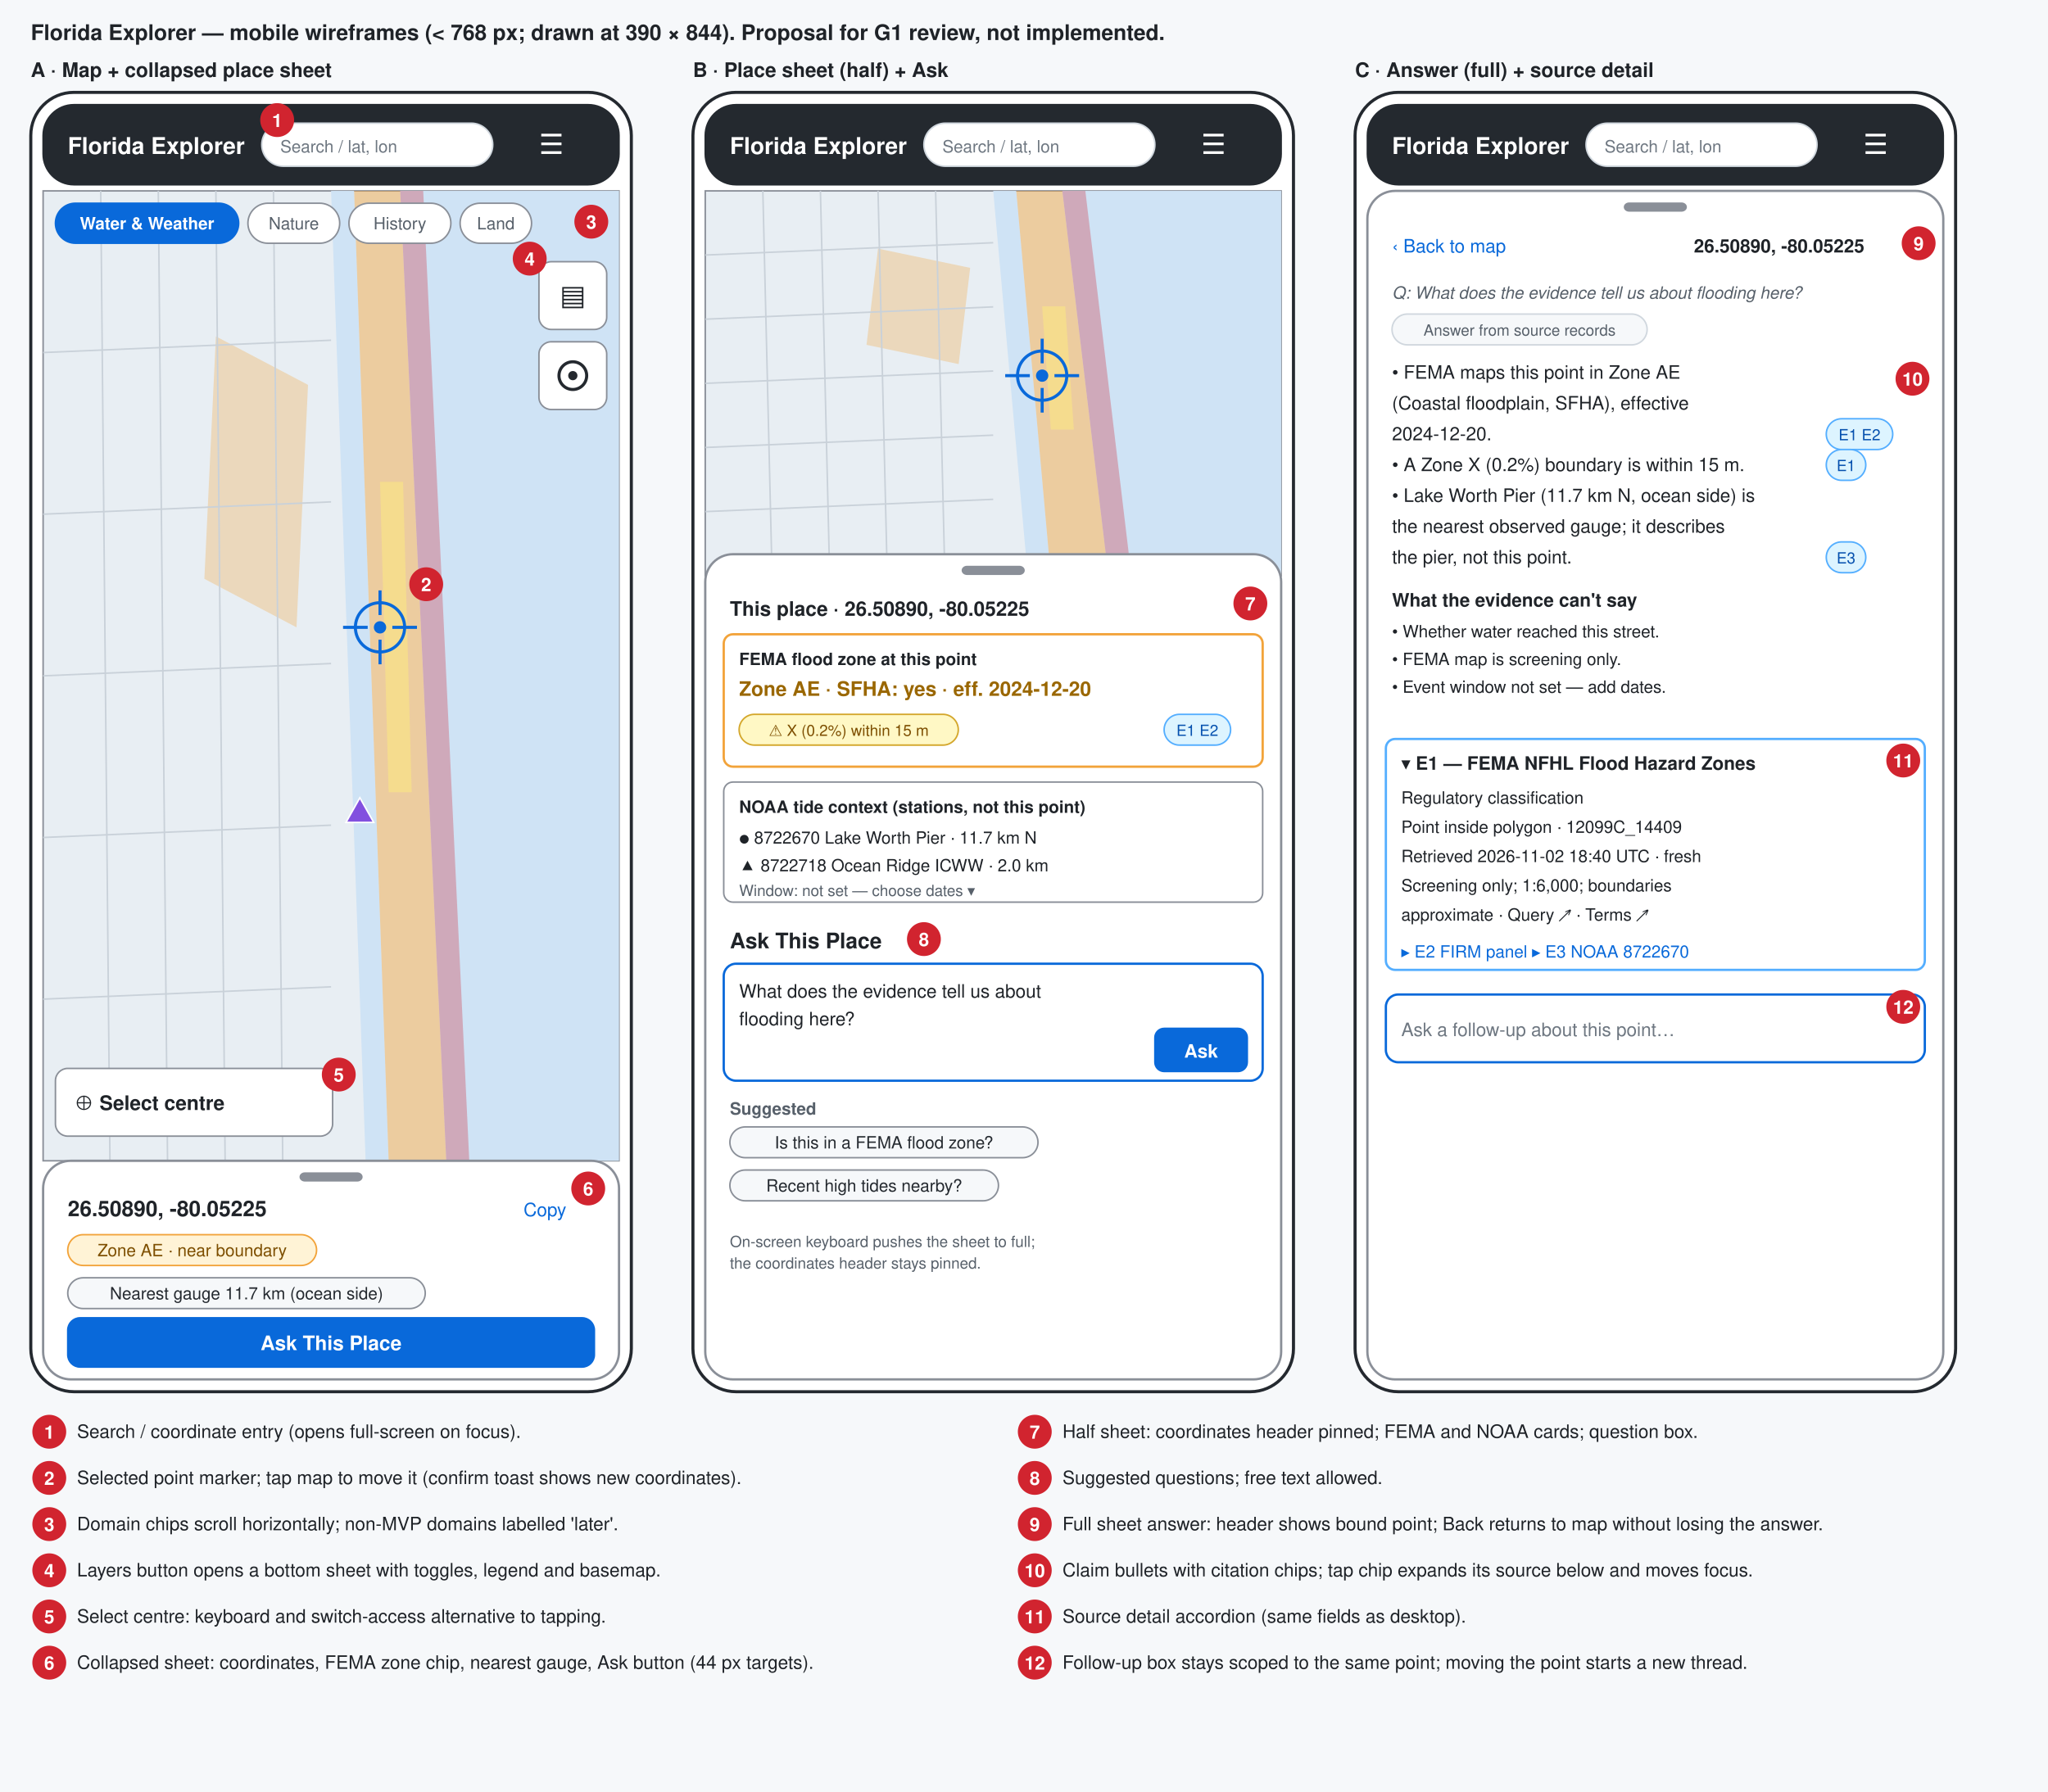
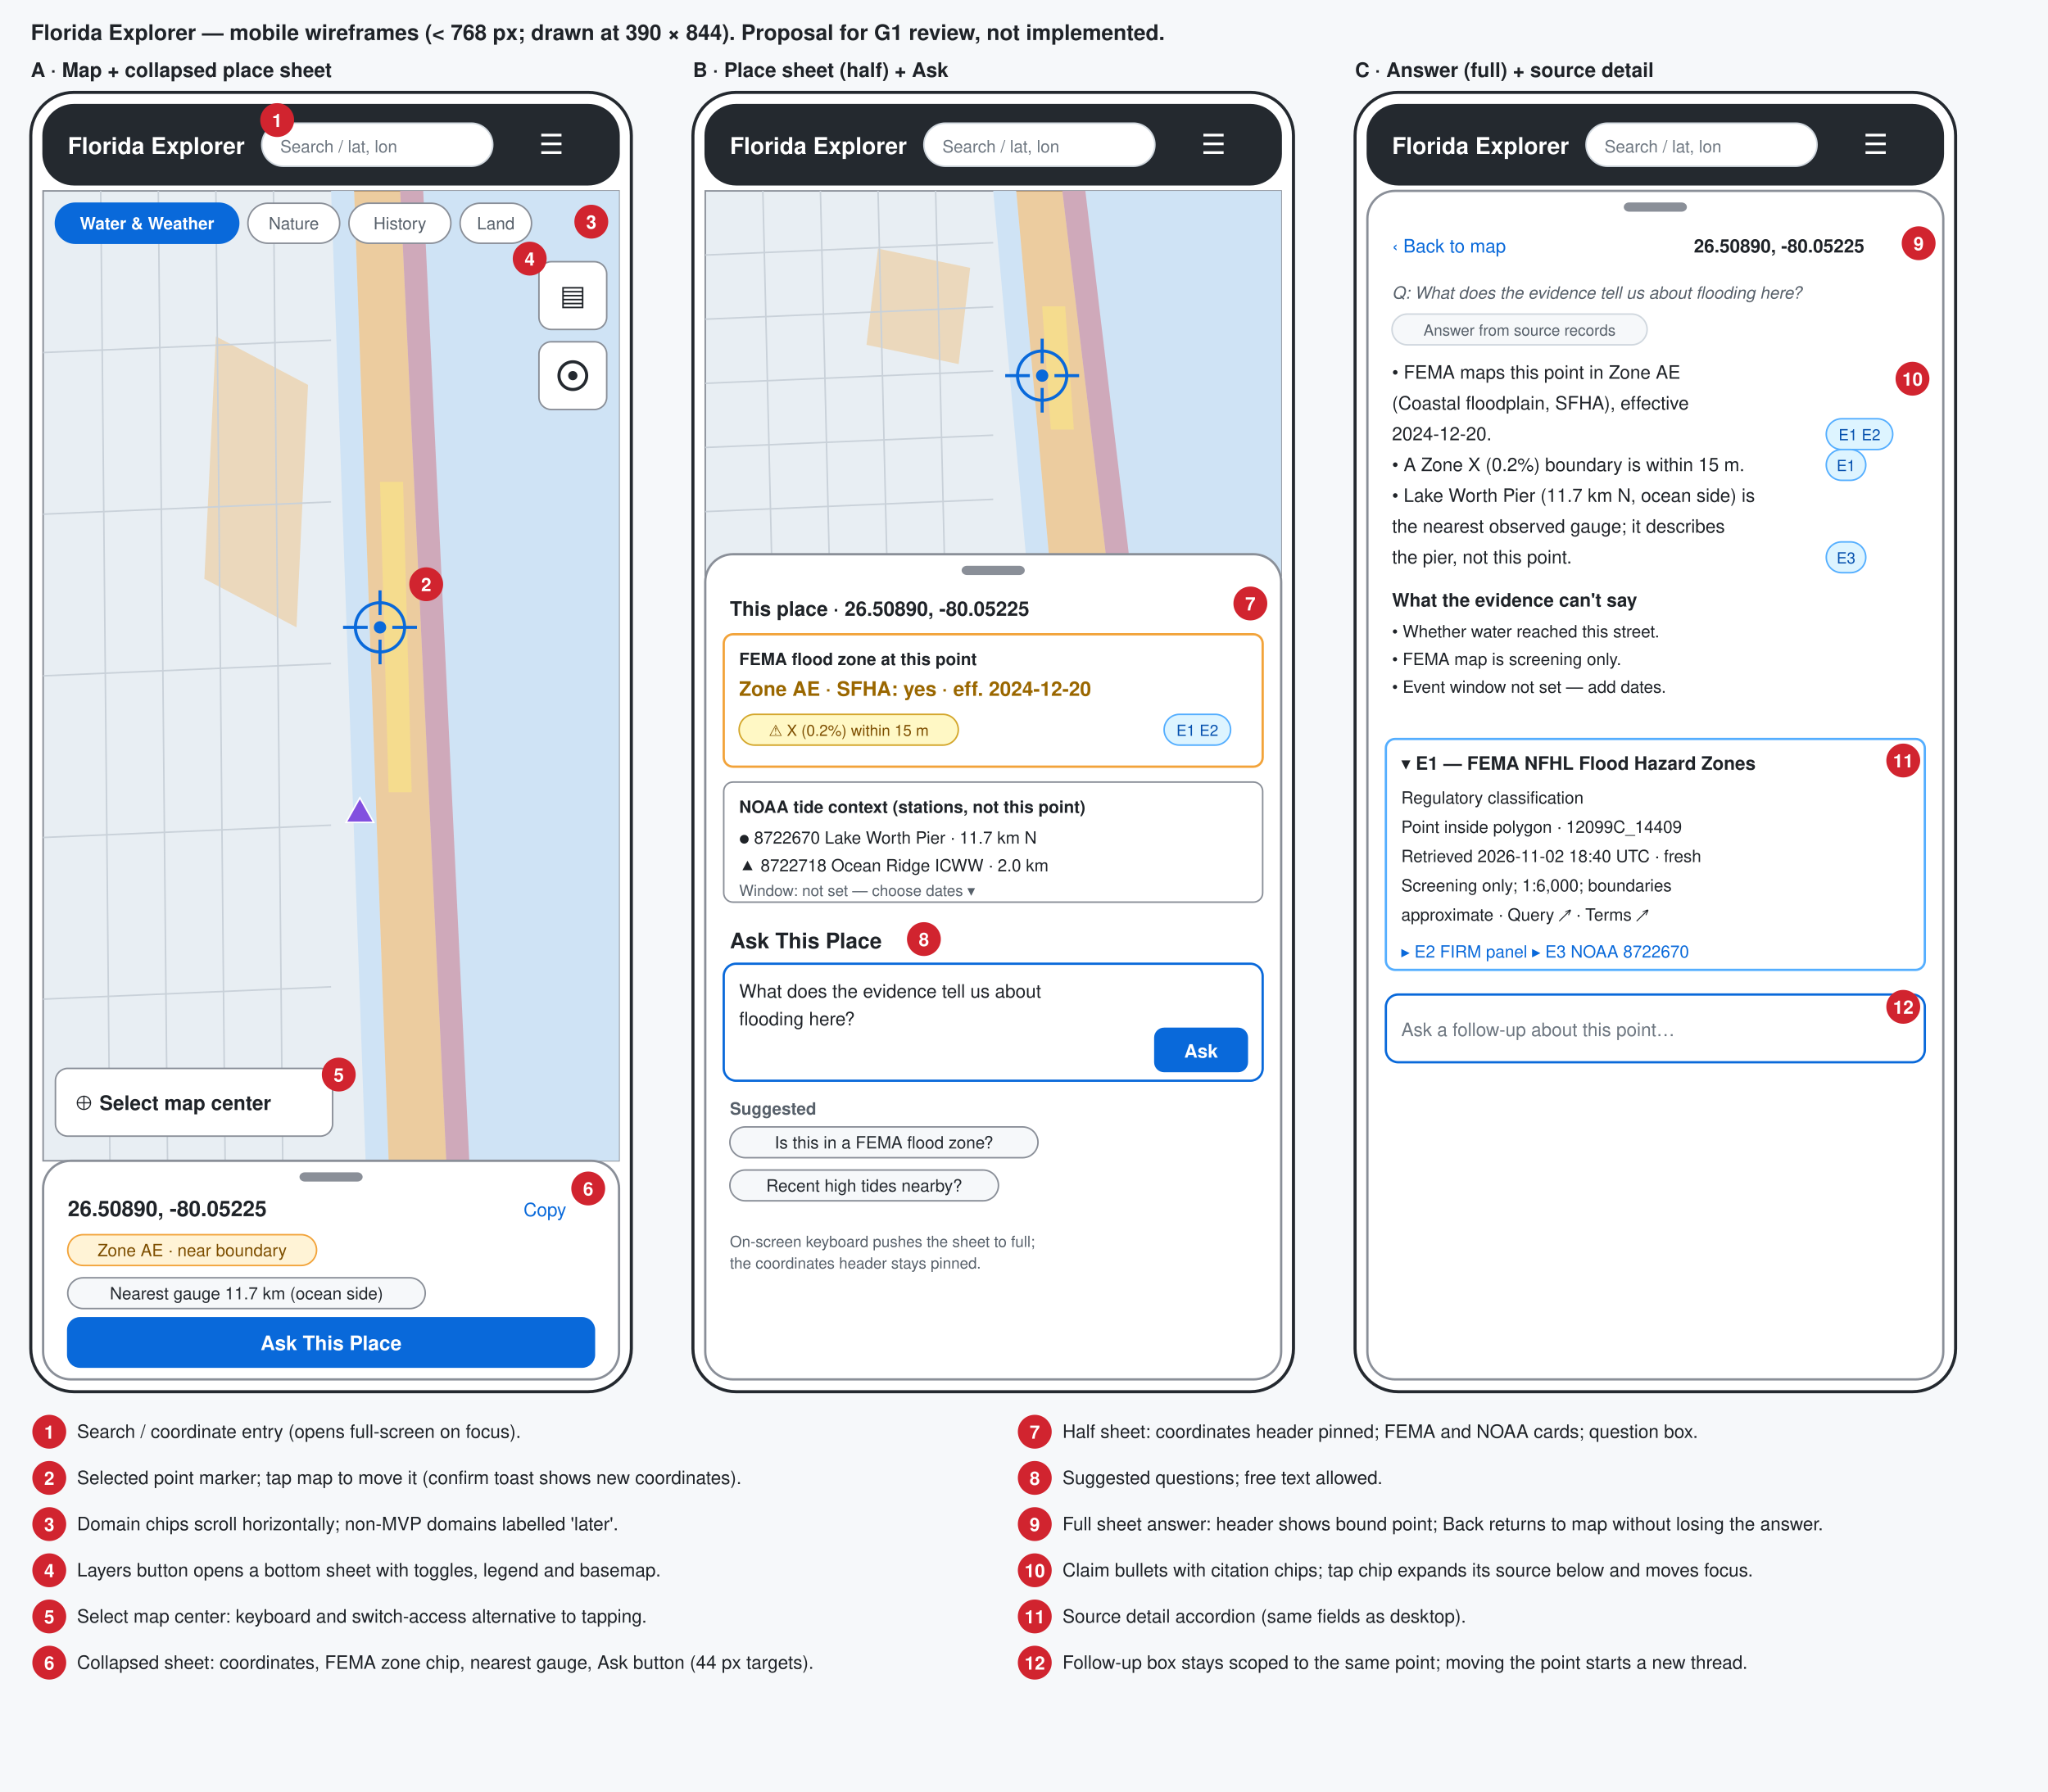
<svg xmlns="http://www.w3.org/2000/svg" width="1330" height="1164" viewBox="0 0 1330 1164" font-family="Helvetica, Arial, sans-serif">
  <rect width="100%" height="100%" fill="#f6f8fa" />
  <text x="20" y="26" font-size="14" font-weight="bold" fill="#1f2328" text-anchor="start">Florida Explorer — mobile wireframes (&lt; 768 px; drawn at 390 × 844). Proposal for G1 review, not implemented.</text>
  <text x="20" y="50" font-size="13" font-weight="bold" fill="#1f2328" text-anchor="start">A · Map + collapsed place sheet</text>
  <rect x="20" y="60" width="390" height="844" rx="28" fill="#fff" stroke="#24292f" stroke-width="2" />
  <rect x="28" y="68" width="374" height="52" rx="20" fill="#24292f" stroke="#24292f" stroke-width="1" />
  <text x="44" y="100" font-size="15" font-weight="bold" fill="#fff" text-anchor="start">Florida Explorer</text>
  <text x="350" y="100" font-size="18" font-weight="normal" fill="#fff" text-anchor="start">☰</text>
  <rect x="170" y="80" width="150" height="28" rx="14" fill="#fff" stroke="#d0d7de" stroke-width="1" />
  <text x="182" y="99" font-size="11" font-weight="normal" fill="#6e7781" text-anchor="start">Search / lat, lon</text>
  <circle cx="180" cy="78" r="11" fill="#d1242f" stroke="none" stroke-width="1" />
  <text x="180" y="82.5" font-size="12" font-weight="bold" fill="#fff" text-anchor="middle">1</text>
  <rect x="28" y="124" width="374" height="630" rx="0" fill="#e8eef3" stroke="#8a8f98" stroke-width="1" />
  <polygon points="259.88,124 402,124 402,754 289.8,754" fill="#cfe3f5" stroke="none" fill-opacity="1" />
  <polygon points="215.0,124 229.96,124 252.4,754 237.44,754" fill="#cfe3f5" stroke="none" fill-opacity="1" />
  <polygon points="229.96,124 259.88,124 289.8,754 252.4,754" fill="#f2a33a" stroke="none" fill-opacity="0.45" />
  <polygon points="246.79,313.0 261.75,313.0 267.36,514.6 252.4,514.6" fill="#f7e08a" stroke="none" fill-opacity="0.8" />
  <polygon points="259.88,124 274.84,124 304.76,754 289.8,754" fill="#d1242f" stroke="none" fill-opacity="0.3" />
  <polygon points="140.2,218.5 200.04,250.0 192.56,407.5 132.72,376.0" fill="#f2a33a" stroke="none" fill-opacity="0.3" />
  <line x1="28" y1="229.0" x2="215.0" y2="221.0" stroke="#c9d1d9" stroke-width="1" />
  <line x1="28" y1="334.0" x2="215.0" y2="326.0" stroke="#c9d1d9" stroke-width="1" />
  <line x1="28" y1="439.0" x2="215.0" y2="431.0" stroke="#c9d1d9" stroke-width="1" />
  <line x1="28" y1="544.0" x2="215.0" y2="536.0" stroke="#c9d1d9" stroke-width="1" />
  <line x1="28" y1="649.0" x2="215.0" y2="641.0" stroke="#c9d1d9" stroke-width="1" />
  <line x1="65.4" y1="124" x2="71.4" y2="754" stroke="#c9d1d9" stroke-width="1" />
  <line x1="102.8" y1="124" x2="108.8" y2="754" stroke="#c9d1d9" stroke-width="1" />
  <line x1="140.2" y1="124" x2="146.2" y2="754" stroke="#c9d1d9" stroke-width="1" />
  <line x1="177.6" y1="124" x2="183.6" y2="754" stroke="#c9d1d9" stroke-width="1" />
  <circle cx="246.79" cy="407.5" r="16" fill="none" stroke="#0969da" stroke-width="2" />
  <line x1="222.79" y1="407.5" x2="238.79" y2="407.5" stroke="#0969da" stroke-width="2" />
  <line x1="254.79" y1="407.5" x2="270.79" y2="407.5" stroke="#0969da" stroke-width="2" />
  <line x1="246.79" y1="383.5" x2="246.79" y2="399.5" stroke="#0969da" stroke-width="2" />
  <line x1="246.79" y1="415.5" x2="246.79" y2="431.5" stroke="#0969da" stroke-width="2" />
  <circle cx="246.79" cy="407.5" r="4" fill="#0969da" stroke="none" stroke-width="1" />
  <circle cx="276.79" cy="379.5" r="11" fill="#d1242f" stroke="none" stroke-width="1" />
  <text x="276.79" y="384.0" font-size="12" font-weight="bold" fill="#fff" text-anchor="middle">2</text>
  <polygon points="233.7,518.2 242.7,534.2 224.7,534.2" fill="#8250df" stroke="#fff" fill-opacity="1" />
  <rect x="36" y="132" width="119.0" height="26" rx="13" fill="#0969da" stroke="#0969da" stroke-width="1" />
  <text x="95.5" y="149" font-size="11" font-weight="bold" fill="#fff" text-anchor="middle">Water &amp; Weather</text>
  <rect x="161.0" y="132" width="59.6" height="26" rx="13" fill="#fff" stroke="#8a8f98" stroke-width="1" />
  <text x="190.8" y="149" font-size="11" font-weight="normal" fill="#57606a" text-anchor="middle">Nature</text>
  <rect x="226.6" y="132" width="66.2" height="26" rx="13" fill="#fff" stroke="#8a8f98" stroke-width="1" />
  <text x="259.7" y="149" font-size="11" font-weight="normal" fill="#57606a" text-anchor="middle">History</text>
  <rect x="298.8" y="132" width="46.4" height="26" rx="13" fill="#fff" stroke="#8a8f98" stroke-width="1" />
  <text x="322" y="149" font-size="11" font-weight="normal" fill="#57606a" text-anchor="middle">Land</text>
  <circle cx="384" cy="144" r="11" fill="#d1242f" stroke="none" stroke-width="1" />
  <text x="384" y="148.5" font-size="12" font-weight="bold" fill="#fff" text-anchor="middle">3</text>
  <rect x="350" y="170" width="44" height="44" rx="8" fill="#fff" stroke="#8a8f98" stroke-width="1" />
  <text x="372" y="198" font-size="18" font-weight="normal" fill="#1f2328" text-anchor="middle">▤</text>
  <circle cx="344" cy="168" r="11" fill="#d1242f" stroke="none" stroke-width="1" />
  <text x="344" y="172.5" font-size="12" font-weight="bold" fill="#fff" text-anchor="middle">4</text>
  <rect x="350" y="222" width="44" height="44" rx="8" fill="#fff" stroke="#8a8f98" stroke-width="1" />
  <circle cx="372" cy="244" r="9" fill="none" stroke="#24292f" stroke-width="2" />
  <circle cx="372" cy="244" r="3" fill="#24292f" stroke="none" stroke-width="1" />
  <rect x="36" y="694" width="180" height="44" rx="8" fill="#fff" stroke="#8a8f98" stroke-width="1" />
-   <text x="48" y="721" font-size="13" font-weight="bold" fill="#1f2328" text-anchor="start">⊕ Select centre</text>
+   <text x="48" y="721" font-size="13" font-weight="bold" fill="#1f2328" text-anchor="start">⊕ Select map center</text>
  <circle cx="220" cy="698" r="11" fill="#d1242f" stroke="none" stroke-width="1" />
  <text x="220" y="702.5" font-size="12" font-weight="bold" fill="#fff" text-anchor="middle">5</text>
  <rect x="28" y="754" width="374" height="142" rx="18" fill="#fff" stroke="#8a8f98" stroke-width="1.5" />
  <rect x="195.0" y="762" width="40" height="5" rx="3" fill="#8a8f98" stroke="#8a8f98" stroke-width="1" />
  <text x="44" y="790" font-size="14" font-weight="bold" fill="#1f2328" text-anchor="start">26.50890, -80.05225</text>
  <text x="340" y="790" font-size="12" font-weight="normal" fill="#0969da" text-anchor="start">Copy</text>
  <rect x="44" y="802" width="161.583" height="20" rx="10" fill="#fff3d6" stroke="#f2a33a" stroke-width="1" />
  <text x="124.792" y="816" font-size="11" font-weight="normal" fill="#7d4e00" text-anchor="middle">Zone AE · near boundary</text>
  <rect x="44" y="830" width="232.167" height="20" rx="10" fill="#f6f8fa" stroke="#8a8f98" stroke-width="1" />
  <text x="160.083" y="844" font-size="11" font-weight="normal" fill="#24292f" text-anchor="middle">Nearest gauge 11.7 km (ocean side)</text>
  <rect x="44" y="856" width="342" height="32" rx="8" fill="#0969da" stroke="#0969da" stroke-width="1" />
  <text x="215.0" y="877" font-size="13" font-weight="bold" fill="#fff" text-anchor="middle">Ask This Place</text>
  <circle cx="382" cy="772" r="11" fill="#d1242f" stroke="none" stroke-width="1" />
  <text x="382" y="776.5" font-size="12" font-weight="bold" fill="#fff" text-anchor="middle">6</text>
  <text x="450" y="50" font-size="13" font-weight="bold" fill="#1f2328" text-anchor="start">B · Place sheet (half) + Ask</text>
  <rect x="450" y="60" width="390" height="844" rx="28" fill="#fff" stroke="#24292f" stroke-width="2" />
  <rect x="458" y="68" width="374" height="52" rx="20" fill="#24292f" stroke="#24292f" stroke-width="1" />
  <text x="474" y="100" font-size="15" font-weight="bold" fill="#fff" text-anchor="start">Florida Explorer</text>
  <text x="780" y="100" font-size="18" font-weight="normal" fill="#fff" text-anchor="start">☰</text>
  <rect x="600" y="80" width="150" height="28" rx="14" fill="#fff" stroke="#d0d7de" stroke-width="1" />
  <text x="612" y="99" font-size="11" font-weight="normal" fill="#6e7781" text-anchor="start">Search / lat, lon</text>
  <rect x="458" y="124" width="374" height="250" rx="0" fill="#e8eef3" stroke="#8a8f98" stroke-width="1" />
  <polygon points="689.88,124 832,124 832,374 719.8,374" fill="#cfe3f5" stroke="none" fill-opacity="1" />
  <polygon points="645.0,124 659.96,124 682.4,374 667.44,374" fill="#cfe3f5" stroke="none" fill-opacity="1" />
  <polygon points="659.96,124 689.88,124 719.8,374 682.4,374" fill="#f2a33a" stroke="none" fill-opacity="0.45" />
  <polygon points="676.79,199.0 691.75,199.0 697.36,279.0 682.4,279.0" fill="#f7e08a" stroke="none" fill-opacity="0.8" />
  <polygon points="689.88,124 704.84,124 734.76,374 719.8,374" fill="#d1242f" stroke="none" fill-opacity="0.3" />
  <polygon points="570.2,161.5 630.04,174.0 622.56,236.5 562.72,224.0" fill="#f2a33a" stroke="none" fill-opacity="0.3" />
  <line x1="458" y1="165.667" x2="645.0" y2="157.667" stroke="#c9d1d9" stroke-width="1" />
  <line x1="458" y1="207.333" x2="645.0" y2="199.333" stroke="#c9d1d9" stroke-width="1" />
  <line x1="458" y1="249.0" x2="645.0" y2="241.0" stroke="#c9d1d9" stroke-width="1" />
  <line x1="458" y1="290.667" x2="645.0" y2="282.667" stroke="#c9d1d9" stroke-width="1" />
  <line x1="458" y1="332.333" x2="645.0" y2="324.333" stroke="#c9d1d9" stroke-width="1" />
  <line x1="495.4" y1="124" x2="501.4" y2="374" stroke="#c9d1d9" stroke-width="1" />
  <line x1="532.8" y1="124" x2="538.8" y2="374" stroke="#c9d1d9" stroke-width="1" />
  <line x1="570.2" y1="124" x2="576.2" y2="374" stroke="#c9d1d9" stroke-width="1" />
  <line x1="607.6" y1="124" x2="613.6" y2="374" stroke="#c9d1d9" stroke-width="1" />
  <circle cx="676.79" cy="244" r="16" fill="none" stroke="#0969da" stroke-width="2" />
  <line x1="652.79" y1="244" x2="668.79" y2="244" stroke="#0969da" stroke-width="2" />
  <line x1="684.79" y1="244" x2="700.79" y2="244" stroke="#0969da" stroke-width="2" />
  <line x1="676.79" y1="220" x2="676.79" y2="236" stroke="#0969da" stroke-width="2" />
  <line x1="676.79" y1="252" x2="676.79" y2="268" stroke="#0969da" stroke-width="2" />
  <circle cx="676.79" cy="244" r="4" fill="#0969da" stroke="none" stroke-width="1" />
  <rect x="458" y="360" width="374" height="536" rx="18" fill="#fff" stroke="#8a8f98" stroke-width="1.5" />
  <rect x="625.0" y="368" width="40" height="5" rx="3" fill="#8a8f98" stroke="#8a8f98" stroke-width="1" />
  <text x="474" y="400" font-size="13" font-weight="bold" fill="#1f2328" text-anchor="start">This place · 26.50890, -80.05225</text>
  <circle cx="812" cy="392" r="11" fill="#d1242f" stroke="none" stroke-width="1" />
  <text x="812" y="396.5" font-size="12" font-weight="bold" fill="#fff" text-anchor="middle">7</text>
  <rect x="470" y="412" width="350" height="86" rx="6" fill="#fff" stroke="#f2a33a" stroke-width="1.5" />
  <text x="480" y="432" font-size="11" font-weight="bold" fill="#1f2328" text-anchor="start">FEMA flood zone at this point</text>
  <text x="480" y="452" font-size="13" font-weight="bold" fill="#9a6700" text-anchor="start">Zone AE · SFHA: yes · eff. 2024-12-20</text>
  <rect x="480" y="464" width="142.333" height="20" rx="10" fill="#fff8c5" stroke="#d4a72c" stroke-width="1" />
  <text x="551.167" y="478" font-size="10" font-weight="normal" fill="#7d4e00" text-anchor="middle">⚠ X (0.2%) within 15 m</text>
  <rect x="756" y="464" width="43.167" height="20" rx="10" fill="#ddf4ff" stroke="#54aeff" stroke-width="1" />
  <text x="777.583" y="478" font-size="10" font-weight="normal" fill="#0550ae" text-anchor="middle">E1 E2</text>
  <rect x="470" y="508" width="350" height="78" rx="6" fill="#fff" stroke="#8a8f98" stroke-width="1" />
  <text x="480" y="528" font-size="11" font-weight="bold" fill="#1f2328" text-anchor="start">NOAA tide context (stations, not this point)</text>
  <text x="480" y="548" font-size="11" font-weight="normal" fill="#1f2328" text-anchor="start">● 8722670 Lake Worth Pier · 11.7 km N</text>
  <text x="480" y="566" font-size="11" font-weight="normal" fill="#1f2328" text-anchor="start">▲ 8722718 Ocean Ridge ICWW · 2.0 km</text>
  <text x="480" y="582" font-size="10" font-weight="normal" fill="#57606a" text-anchor="start">Window: not set — choose dates ▾</text>
  <text x="474" y="616" font-size="14" font-weight="bold" fill="#1f2328" text-anchor="start">Ask This Place</text>
  <circle cx="600" cy="610" r="11" fill="#d1242f" stroke="none" stroke-width="1" />
  <text x="600" y="614.5" font-size="12" font-weight="bold" fill="#fff" text-anchor="middle">8</text>
  <rect x="470" y="626" width="350" height="76" rx="8" fill="#fff" stroke="#0969da" stroke-width="1.5" />
  <text x="480" y="648" font-size="12" font-weight="normal" fill="#1f2328" text-anchor="start">What does the evidence tell us about</text>
  <text x="480" y="666" font-size="12" font-weight="normal" fill="#1f2328" text-anchor="start">flooding here?</text>
  <rect x="750" y="668" width="60" height="28" rx="6" fill="#0969da" stroke="#0969da" stroke-width="1" />
  <text x="780" y="687" font-size="12" font-weight="bold" fill="#fff" text-anchor="middle">Ask</text>
  <text x="474" y="724" font-size="11" font-weight="bold" fill="#57606a" text-anchor="start">Suggested</text>
  <rect x="474" y="732" width="200.083" height="20" rx="10" fill="#f6f8fa" stroke="#8a8f98" stroke-width="1" />
  <text x="574.042" y="746" font-size="11" font-weight="normal" fill="#24292f" text-anchor="middle">Is this in a FEMA flood zone?</text>
  <rect x="474" y="760" width="174.417" height="20" rx="10" fill="#f6f8fa" stroke="#8a8f98" stroke-width="1" />
  <text x="561.208" y="774" font-size="11" font-weight="normal" fill="#24292f" text-anchor="middle">Recent high tides nearby?</text>
  <text x="474" y="810" font-size="10" font-weight="normal" fill="#57606a" text-anchor="start">On-screen keyboard pushes the sheet to full;</text>
  <text x="474" y="824" font-size="10" font-weight="normal" fill="#57606a" text-anchor="start">the coordinates header stays pinned.</text>
  <text x="880" y="50" font-size="13" font-weight="bold" fill="#1f2328" text-anchor="start">C · Answer (full) + source detail</text>
  <rect x="880" y="60" width="390" height="844" rx="28" fill="#fff" stroke="#24292f" stroke-width="2" />
  <rect x="888" y="68" width="374" height="52" rx="20" fill="#24292f" stroke="#24292f" stroke-width="1" />
  <text x="904" y="100" font-size="15" font-weight="bold" fill="#fff" text-anchor="start">Florida Explorer</text>
  <text x="1210" y="100" font-size="18" font-weight="normal" fill="#fff" text-anchor="start">☰</text>
  <rect x="1030" y="80" width="150" height="28" rx="14" fill="#fff" stroke="#d0d7de" stroke-width="1" />
  <text x="1042" y="99" font-size="11" font-weight="normal" fill="#6e7781" text-anchor="start">Search / lat, lon</text>
  <rect x="888" y="124" width="374" height="772" rx="18" fill="#fff" stroke="#8a8f98" stroke-width="1.5" />
  <rect x="1055.0" y="132" width="40" height="5" rx="3" fill="#8a8f98" stroke="#8a8f98" stroke-width="1" />
  <text x="904" y="164" font-size="12" font-weight="normal" fill="#0969da" text-anchor="start">‹ Back to map</text>
  <text x="1100" y="164" font-size="12" font-weight="bold" fill="#1f2328" text-anchor="start">26.50890, -80.05225</text>
  <circle cx="1246" cy="158" r="11" fill="#d1242f" stroke="none" stroke-width="1" />
  <text x="1246" y="162.5" font-size="12" font-weight="bold" fill="#fff" text-anchor="middle">9</text>
  <text x="904" y="194" font-size="11" font-weight="normal" fill="#57606a" text-anchor="start" font-style="italic">Q: What does the evidence tell us about flooding here?</text>
  <rect x="904" y="204" width="165.667" height="20" rx="10" fill="#f6f8fa" stroke="#d0d7de" stroke-width="1" />
  <text x="986.833" y="218" font-size="10" font-weight="normal" fill="#57606a" text-anchor="middle">Answer from source records</text>
  <text x="904" y="246" font-size="12" font-weight="normal" fill="#1f2328" text-anchor="start">• FEMA maps this point in Zone AE</text>
  <text x="904" y="266" font-size="12" font-weight="normal" fill="#1f2328" text-anchor="start">  (Coastal floodplain, SFHA), effective</text>
  <text x="904" y="286" font-size="12" font-weight="normal" fill="#1f2328" text-anchor="start">  2024-12-20.</text>
  <rect x="1186" y="272" width="43.167" height="20" rx="10" fill="#ddf4ff" stroke="#54aeff" stroke-width="1" />
  <text x="1207.583" y="286" font-size="10" font-weight="normal" fill="#0550ae" text-anchor="middle">E1 E2</text>
  <text x="904" y="306" font-size="12" font-weight="normal" fill="#1f2328" text-anchor="start">• A Zone X (0.2%) boundary is within 15 m.</text>
  <rect x="1186" y="292" width="25.667" height="20" rx="10" fill="#ddf4ff" stroke="#54aeff" stroke-width="1" />
  <text x="1198.833" y="306" font-size="10" font-weight="normal" fill="#0550ae" text-anchor="middle">E1</text>
  <text x="904" y="326" font-size="12" font-weight="normal" fill="#1f2328" text-anchor="start">• Lake Worth Pier (11.7 km N, ocean side) is</text>
  <text x="904" y="346" font-size="12" font-weight="normal" fill="#1f2328" text-anchor="start">  the nearest observed gauge; it describes</text>
  <text x="904" y="366" font-size="12" font-weight="normal" fill="#1f2328" text-anchor="start">  the pier, not this point.</text>
  <rect x="1186" y="352" width="25.667" height="20" rx="10" fill="#ddf4ff" stroke="#54aeff" stroke-width="1" />
  <text x="1198.833" y="366" font-size="10" font-weight="normal" fill="#0550ae" text-anchor="middle">E3</text>
  <circle cx="1242" cy="246" r="11" fill="#d1242f" stroke="none" stroke-width="1" />
  <text x="1242" y="250.5" font-size="12" font-weight="bold" fill="#fff" text-anchor="middle">10</text>
  <text x="904" y="394" font-size="12" font-weight="bold" fill="#1f2328" text-anchor="start">What the evidence can't say</text>
  <text x="904" y="414" font-size="11" font-weight="normal" fill="#1f2328" text-anchor="start">• Whether water reached this street.</text>
  <text x="904" y="432" font-size="11" font-weight="normal" fill="#1f2328" text-anchor="start">• FEMA map is screening only.</text>
  <text x="904" y="450" font-size="11" font-weight="normal" fill="#1f2328" text-anchor="start">• Event window not set — add dates.</text>
  <rect x="900" y="480" width="350" height="150" rx="6" fill="#fff" stroke="#54aeff" stroke-width="1.5" />
  <circle cx="1236" cy="494" r="11" fill="#d1242f" stroke="none" stroke-width="1" />
  <text x="1236" y="498.5" font-size="12" font-weight="bold" fill="#fff" text-anchor="middle">11</text>
  <text x="910" y="500" font-size="12" font-weight="bold" fill="#1f2328" text-anchor="start">▾ E1 — FEMA NFHL Flood Hazard Zones</text>
  <text x="910" y="522" font-size="11" font-weight="normal" fill="#1f2328" text-anchor="start">Regulatory classification</text>
  <text x="910" y="541" font-size="11" font-weight="normal" fill="#1f2328" text-anchor="start">Point inside polygon · 12099C_14409</text>
  <text x="910" y="560" font-size="11" font-weight="normal" fill="#1f2328" text-anchor="start">Retrieved 2026-11-02 18:40 UTC · fresh</text>
  <text x="910" y="579" font-size="11" font-weight="normal" fill="#1f2328" text-anchor="start">Screening only; 1:6,000; boundaries</text>
  <text x="910" y="598" font-size="11" font-weight="normal" fill="#1f2328" text-anchor="start">approximate · Query ↗ · Terms ↗</text>
  <text x="910" y="622" font-size="11" font-weight="normal" fill="#0969da" text-anchor="start">▸ E2 FIRM panel  ▸ E3 NOAA 8722670</text>
  <rect x="900" y="646" width="350" height="44" rx="8" fill="#fff" stroke="#0969da" stroke-width="1.5" />
  <text x="910" y="673" font-size="12" font-weight="normal" fill="#6e7781" text-anchor="start">Ask a follow-up about this point…</text>
  <circle cx="1236" cy="654" r="11" fill="#d1242f" stroke="none" stroke-width="1" />
  <text x="1236" y="658.5" font-size="12" font-weight="bold" fill="#fff" text-anchor="middle">12</text>
  <circle cx="32" cy="930" r="11" fill="#d1242f" stroke="none" stroke-width="1" />
  <text x="32" y="934.5" font-size="12" font-weight="bold" fill="#fff" text-anchor="middle">1</text>
  <text x="50" y="934" font-size="12" font-weight="normal" fill="#1f2328" text-anchor="start">Search / coordinate entry (opens full-screen on focus).</text>
  <circle cx="32" cy="960" r="11" fill="#d1242f" stroke="none" stroke-width="1" />
  <text x="32" y="964.5" font-size="12" font-weight="bold" fill="#fff" text-anchor="middle">2</text>
  <text x="50" y="964" font-size="12" font-weight="normal" fill="#1f2328" text-anchor="start">Selected point marker; tap map to move it (confirm toast shows new coordinates).</text>
  <circle cx="32" cy="990" r="11" fill="#d1242f" stroke="none" stroke-width="1" />
  <text x="32" y="994.5" font-size="12" font-weight="bold" fill="#fff" text-anchor="middle">3</text>
  <text x="50" y="994" font-size="12" font-weight="normal" fill="#1f2328" text-anchor="start">Domain chips scroll horizontally; non-MVP domains labelled 'later'.</text>
  <circle cx="32" cy="1020" r="11" fill="#d1242f" stroke="none" stroke-width="1" />
  <text x="32" y="1024.5" font-size="12" font-weight="bold" fill="#fff" text-anchor="middle">4</text>
  <text x="50" y="1024" font-size="12" font-weight="normal" fill="#1f2328" text-anchor="start">Layers button opens a bottom sheet with toggles, legend and basemap.</text>
  <circle cx="32" cy="1050" r="11" fill="#d1242f" stroke="none" stroke-width="1" />
  <text x="32" y="1054.5" font-size="12" font-weight="bold" fill="#fff" text-anchor="middle">5</text>
-   <text x="50" y="1054" font-size="12" font-weight="normal" fill="#1f2328" text-anchor="start">Select centre: keyboard and switch-access alternative to tapping.</text>
+   <text x="50" y="1054" font-size="12" font-weight="normal" fill="#1f2328" text-anchor="start">Select map center: keyboard and switch-access alternative to tapping.</text>
  <circle cx="32" cy="1080" r="11" fill="#d1242f" stroke="none" stroke-width="1" />
  <text x="32" y="1084.5" font-size="12" font-weight="bold" fill="#fff" text-anchor="middle">6</text>
  <text x="50" y="1084" font-size="12" font-weight="normal" fill="#1f2328" text-anchor="start">Collapsed sheet: coordinates, FEMA zone chip, nearest gauge, Ask button (44 px targets).</text>
  <circle cx="672" cy="930" r="11" fill="#d1242f" stroke="none" stroke-width="1" />
  <text x="672" y="934.5" font-size="12" font-weight="bold" fill="#fff" text-anchor="middle">7</text>
  <text x="690" y="934" font-size="12" font-weight="normal" fill="#1f2328" text-anchor="start">Half sheet: coordinates header pinned; FEMA and NOAA cards; question box.</text>
  <circle cx="672" cy="960" r="11" fill="#d1242f" stroke="none" stroke-width="1" />
  <text x="672" y="964.5" font-size="12" font-weight="bold" fill="#fff" text-anchor="middle">8</text>
  <text x="690" y="964" font-size="12" font-weight="normal" fill="#1f2328" text-anchor="start">Suggested questions; free text allowed.</text>
  <circle cx="672" cy="990" r="11" fill="#d1242f" stroke="none" stroke-width="1" />
  <text x="672" y="994.5" font-size="12" font-weight="bold" fill="#fff" text-anchor="middle">9</text>
  <text x="690" y="994" font-size="12" font-weight="normal" fill="#1f2328" text-anchor="start">Full sheet answer: header shows bound point; Back returns to map without losing the answer.</text>
  <circle cx="672" cy="1020" r="11" fill="#d1242f" stroke="none" stroke-width="1" />
  <text x="672" y="1024.5" font-size="12" font-weight="bold" fill="#fff" text-anchor="middle">10</text>
  <text x="690" y="1024" font-size="12" font-weight="normal" fill="#1f2328" text-anchor="start">Claim bullets with citation chips; tap chip expands its source below and moves focus.</text>
  <circle cx="672" cy="1050" r="11" fill="#d1242f" stroke="none" stroke-width="1" />
  <text x="672" y="1054.5" font-size="12" font-weight="bold" fill="#fff" text-anchor="middle">11</text>
  <text x="690" y="1054" font-size="12" font-weight="normal" fill="#1f2328" text-anchor="start">Source detail accordion (same fields as desktop).</text>
  <circle cx="672" cy="1080" r="11" fill="#d1242f" stroke="none" stroke-width="1" />
  <text x="672" y="1084.5" font-size="12" font-weight="bold" fill="#fff" text-anchor="middle">12</text>
  <text x="690" y="1084" font-size="12" font-weight="normal" fill="#1f2328" text-anchor="start">Follow-up box stays scoped to the same point; moving the point starts a new thread.</text>
</svg>
